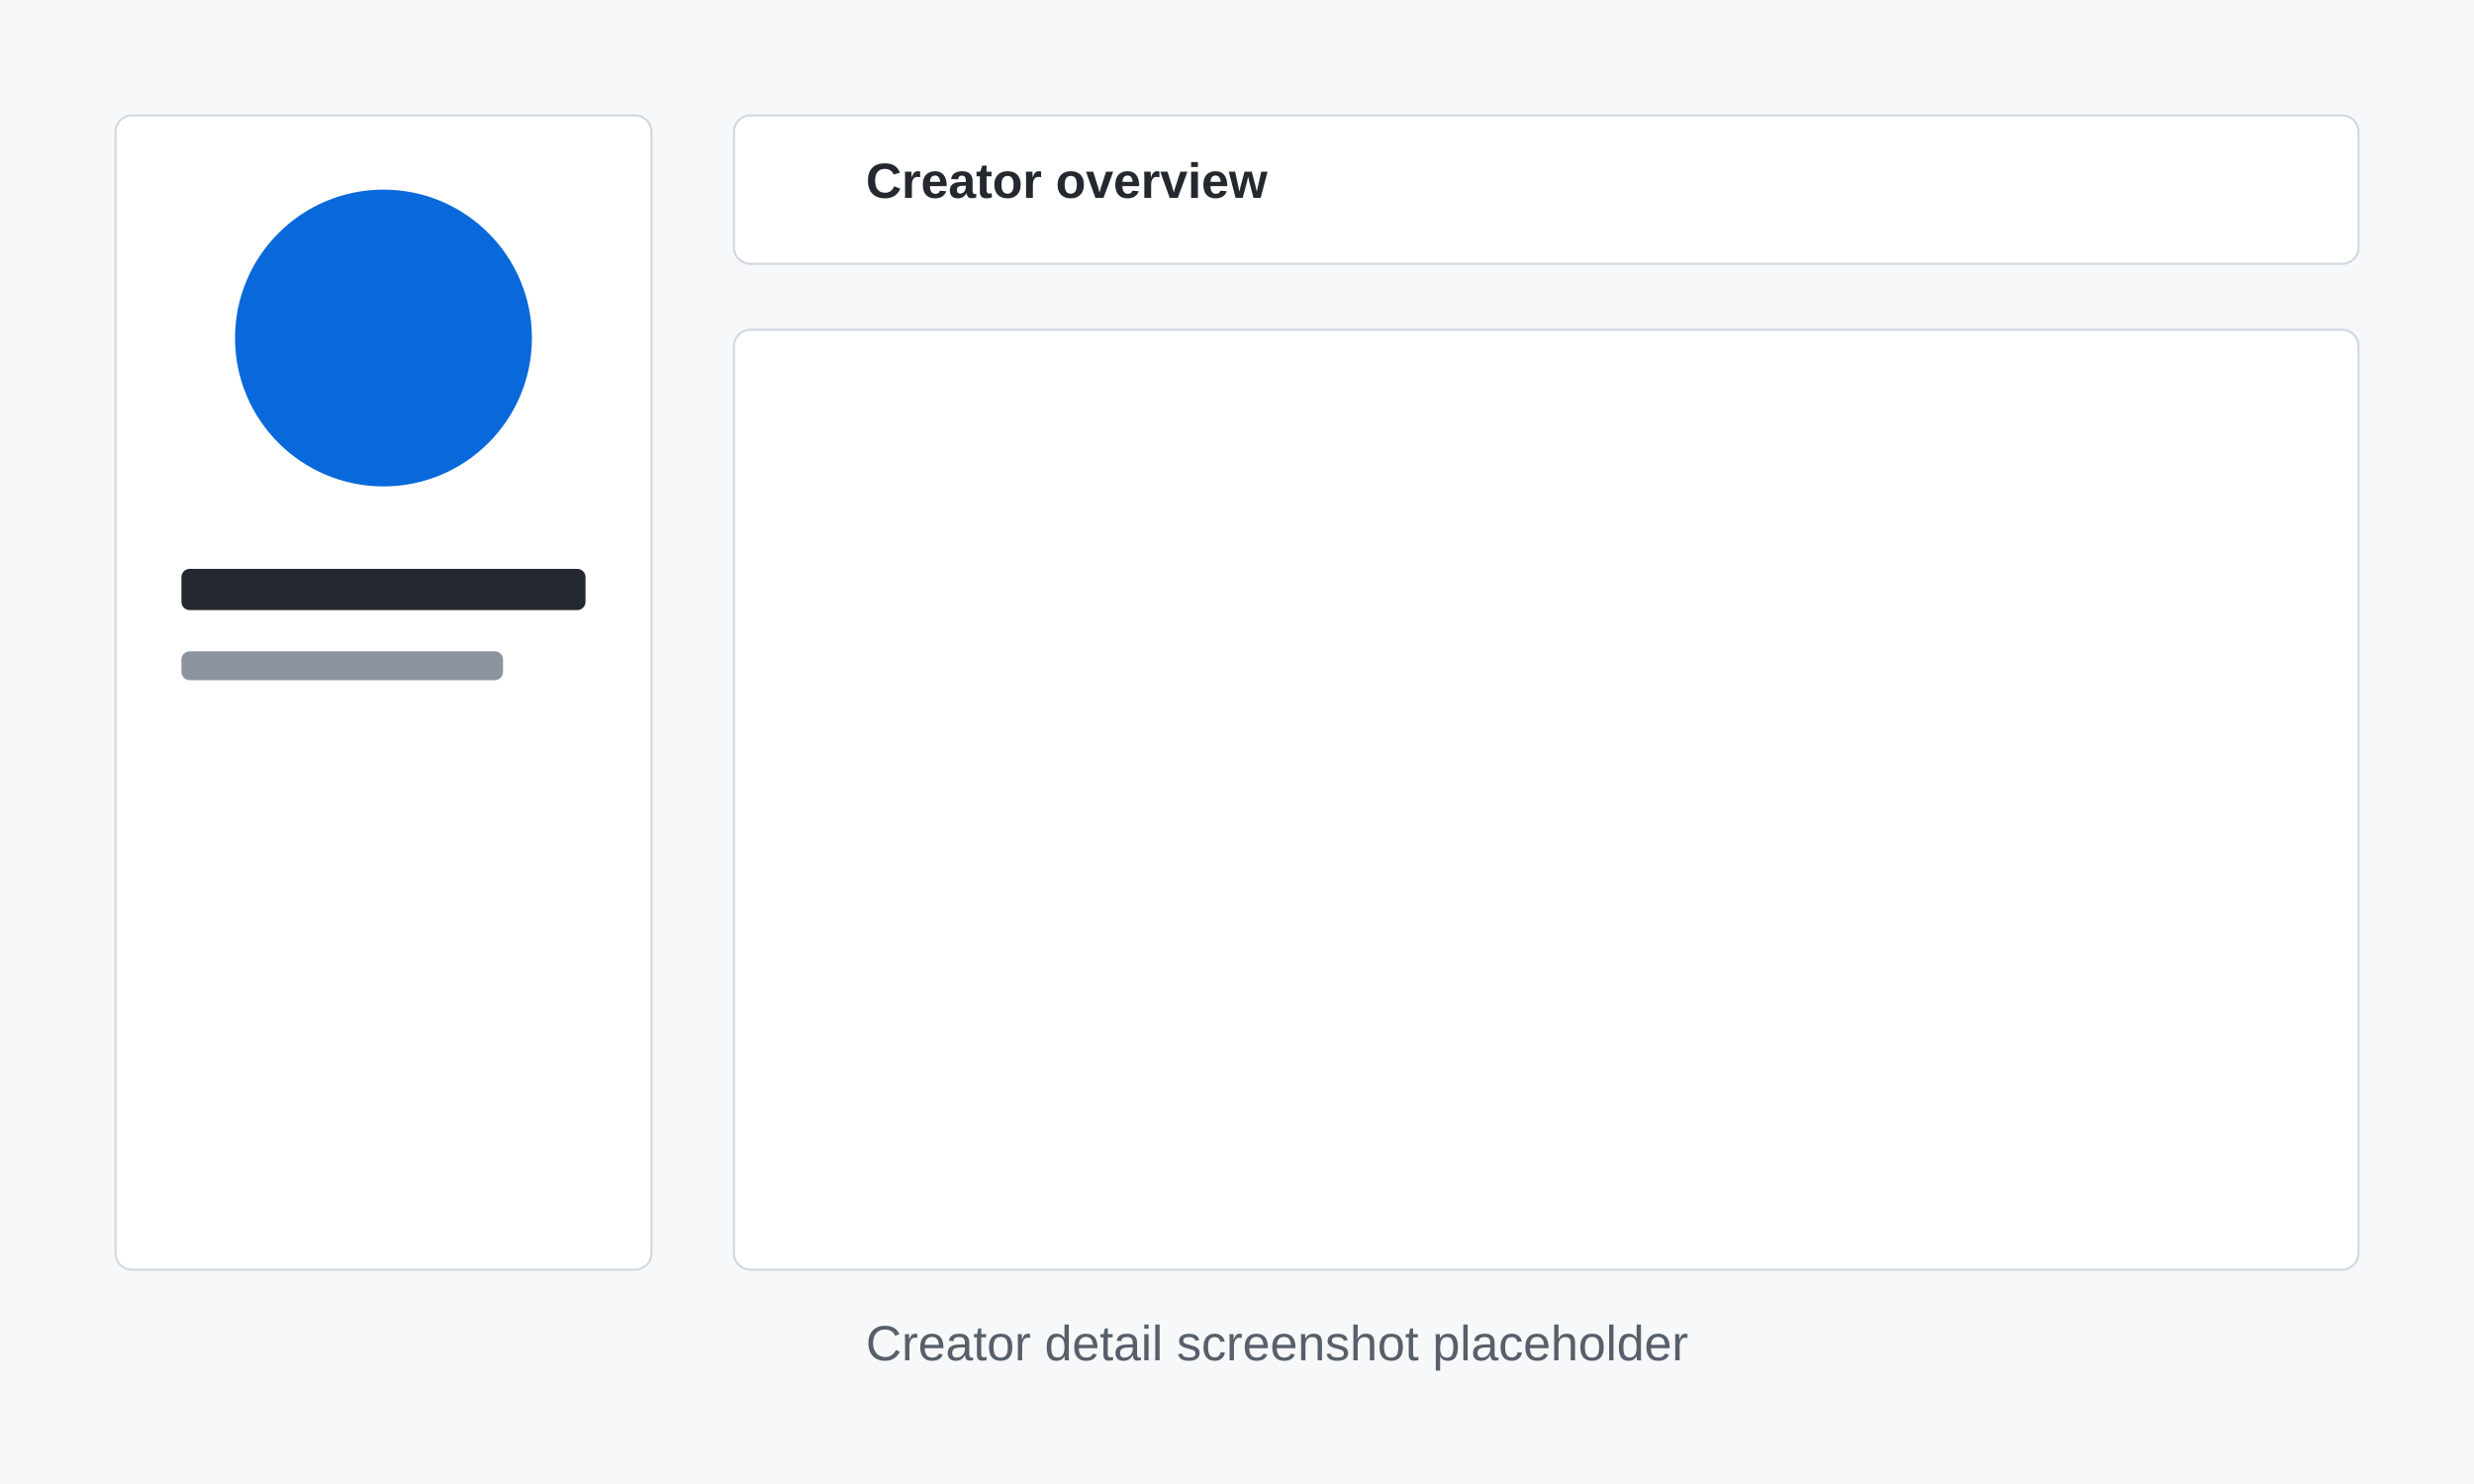
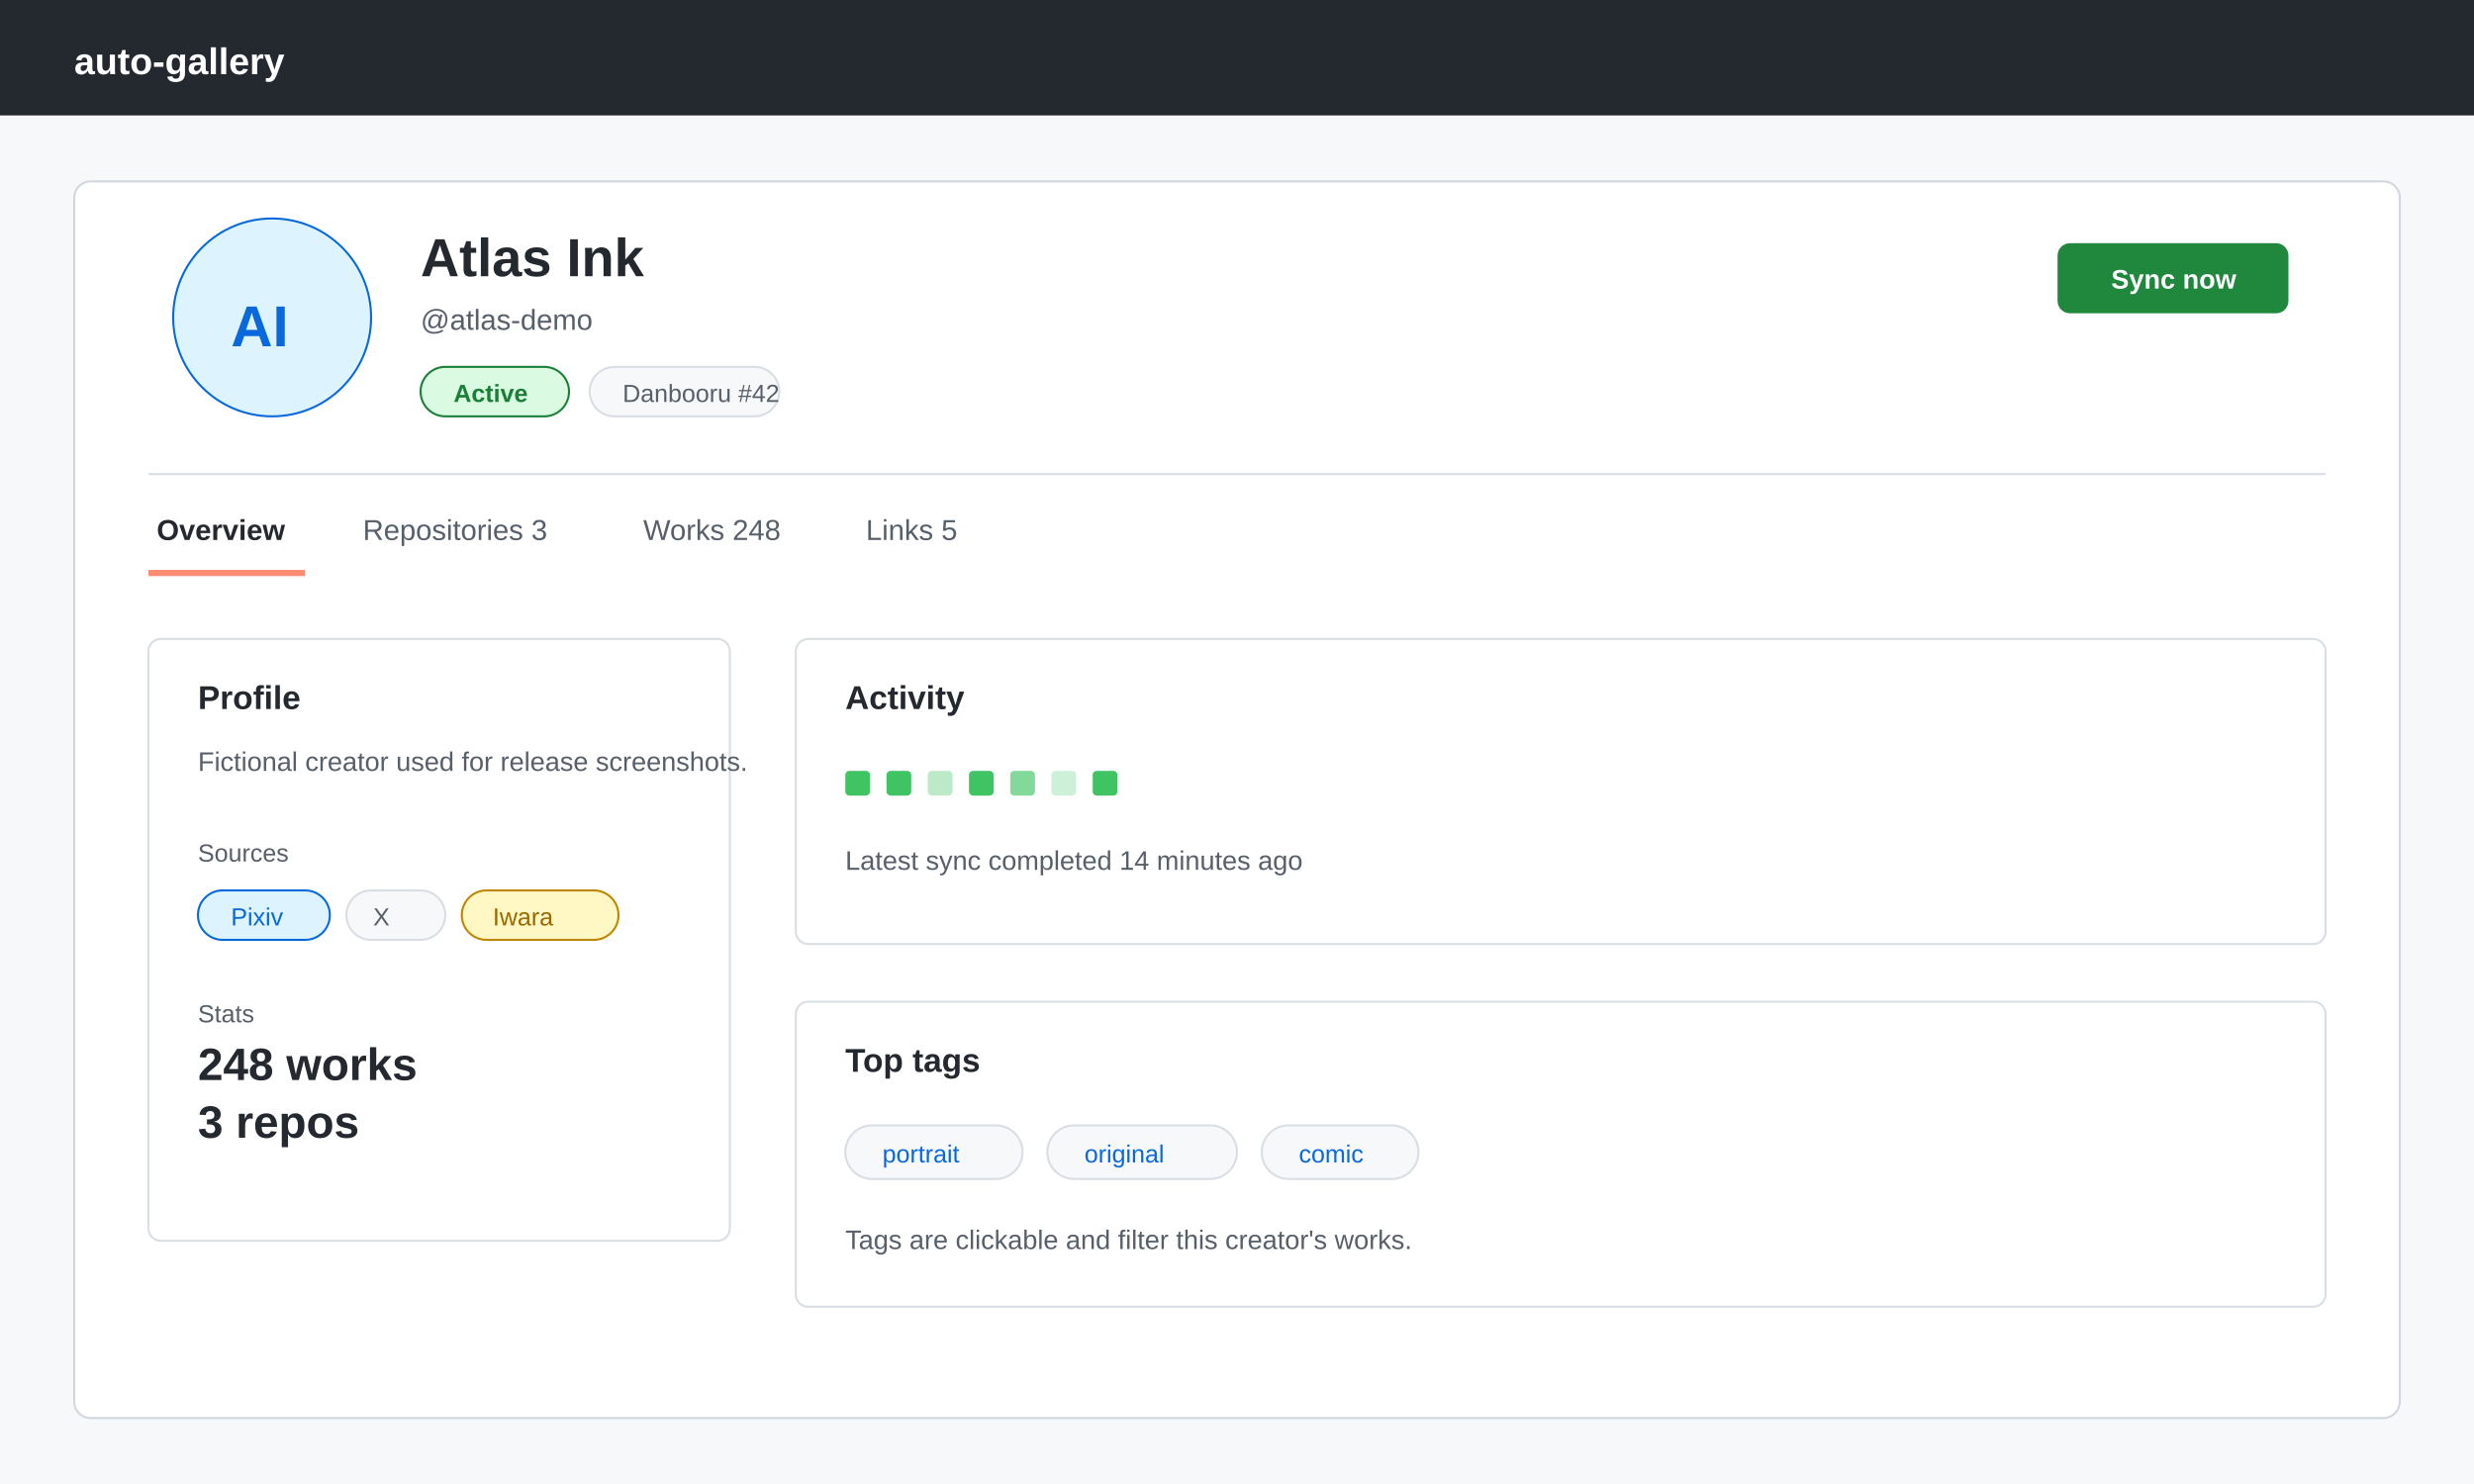
<svg xmlns="http://www.w3.org/2000/svg" width="1200" height="720" viewBox="0 0 1200 720" role="img" aria-labelledby="title desc">
  <rect width="1200" height="720" fill="#f6f8fa" />
-   <rect x="56" y="56" width="260" height="560" rx="8" fill="#ffffff" stroke="#d0d7de" />
-   <circle cx="186" cy="164" r="72" fill="#0969da" />
-   <rect x="88" y="276" width="196" height="20" rx="4" fill="#24292f" />
-   <rect x="88" y="316" width="156" height="14" rx="4" fill="#8c959f" />
-   <rect x="356" y="56" width="788" height="72" rx="8" fill="#ffffff" stroke="#d0d7de" />
-   <rect x="356" y="160" width="788" height="456" rx="8" fill="#ffffff" stroke="#d0d7de" />
-   <text x="420" y="96" fill="#24292f" font-family="Arial, sans-serif" font-size="24" font-weight="700">Creator overview</text>
-   <text x="420" y="660" fill="#57606a" font-family="Arial, sans-serif" font-size="24">Creator detail screenshot placeholder</text>
+   <rect width="1200" height="56" fill="#24292f" />
+   <text x="36" y="36" fill="#ffffff" font-family="Arial, sans-serif" font-size="18" font-weight="700">auto-gallery</text>
+   <rect x="36" y="88" width="1128" height="600" rx="8" fill="#ffffff" stroke="#d0d7de" />
+   <g font-family="Arial, sans-serif">
+     <circle cx="132" cy="154" r="48" fill="#ddf4ff" stroke="#0969da" />
+     <text x="112" y="168" fill="#0969da" font-size="28" font-weight="700">AI</text>
+     <text x="204" y="134" fill="#24292f" font-size="26" font-weight="700">Atlas Ink</text>
+     <text x="204" y="160" fill="#57606a" font-size="14">@atlas-demo</text>
+     <rect x="204" y="178" width="72" height="24" rx="12" fill="#dafbe1" stroke="#1a7f37" />
+     <text x="220" y="195" fill="#1a7f37" font-size="12" font-weight="700">Active</text>
+     <rect x="286" y="178" width="92" height="24" rx="12" fill="#f6f8fa" stroke="#d8dee4" />
+     <text x="302" y="195" fill="#57606a" font-size="12">Danbooru #42</text>
+     <rect x="998" y="118" width="112" height="34" rx="6" fill="#1f883d" />
+     <text x="1024" y="140" fill="#ffffff" font-size="13" font-weight="700">Sync now</text>
+   </g>
+   <line x1="72" y1="230" x2="1128" y2="230" stroke="#d8dee4" />
+   <g font-family="Arial, sans-serif" font-size="14">
+     <text x="76" y="262" fill="#24292f" font-weight="700">Overview</text>
+     <text x="176" y="262" fill="#57606a">Repositories 3</text>
+     <text x="312" y="262" fill="#57606a">Works 248</text>
+     <text x="420" y="262" fill="#57606a">Links 5</text>
+     <line x1="72" y1="278" x2="148" y2="278" stroke="#fd8c73" stroke-width="3" />
+   </g>
+   <g font-family="Arial, sans-serif">
+     <rect x="72" y="310" width="282" height="292" rx="6" fill="#ffffff" stroke="#d8dee4" />
+     <text x="96" y="344" fill="#24292f" font-size="16" font-weight="700">Profile</text>
+     <text x="96" y="374" fill="#57606a" font-size="13">Fictional creator used for release screenshots.</text>
+     <text x="96" y="418" fill="#57606a" font-size="12">Sources</text>
+     <rect x="96" y="432" width="64" height="24" rx="12" fill="#ddf4ff" stroke="#0969da" />
+     <text x="112" y="449" fill="#0969da" font-size="12">Pixiv</text>
+     <rect x="168" y="432" width="48" height="24" rx="12" fill="#f6f8fa" stroke="#d8dee4" />
+     <text x="181" y="449" fill="#57606a" font-size="12">X</text>
+     <rect x="224" y="432" width="76" height="24" rx="12" fill="#fff8c5" stroke="#bf8700" />
+     <text x="239" y="449" fill="#9a6700" font-size="12">Iwara</text>
+     <text x="96" y="496" fill="#57606a" font-size="12">Stats</text>
+     <text x="96" y="524" fill="#24292f" font-size="22" font-weight="700">248 works</text>
+     <text x="96" y="552" fill="#24292f" font-size="22" font-weight="700">3 repos</text>
+   </g>
+   <g font-family="Arial, sans-serif">
+     <rect x="386" y="310" width="742" height="148" rx="6" fill="#ffffff" stroke="#d8dee4" />
+     <text x="410" y="344" fill="#24292f" font-size="16" font-weight="700">Activity</text>
+     <g fill="#40c463">
+       <rect x="410" y="374" width="12" height="12" rx="2" />
+       <rect x="430" y="374" width="12" height="12" rx="2" />
+       <rect x="450" y="374" width="12" height="12" rx="2" opacity=".35" />
+       <rect x="470" y="374" width="12" height="12" rx="2" />
+       <rect x="490" y="374" width="12" height="12" rx="2" opacity=".65" />
+       <rect x="510" y="374" width="12" height="12" rx="2" opacity=".25" />
+       <rect x="530" y="374" width="12" height="12" rx="2" />
+     </g>
+     <text x="410" y="422" fill="#57606a" font-size="13">Latest sync completed 14 minutes ago</text>
+     <rect x="386" y="486" width="742" height="148" rx="6" fill="#ffffff" stroke="#d8dee4" />
+     <text x="410" y="520" fill="#24292f" font-size="16" font-weight="700">Top tags</text>
+     <rect x="410" y="546" width="86" height="26" rx="13" fill="#f6f8fa" stroke="#d8dee4" />
+     <text x="428" y="564" fill="#0969da" font-size="12">portrait</text>
+     <rect x="508" y="546" width="92" height="26" rx="13" fill="#f6f8fa" stroke="#d8dee4" />
+     <text x="526" y="564" fill="#0969da" font-size="12">original</text>
+     <rect x="612" y="546" width="76" height="26" rx="13" fill="#f6f8fa" stroke="#d8dee4" />
+     <text x="630" y="564" fill="#0969da" font-size="12">comic</text>
+     <text x="410" y="606" fill="#57606a" font-size="13">Tags are clickable and filter this creator's works.</text>
+   </g>
</svg>
